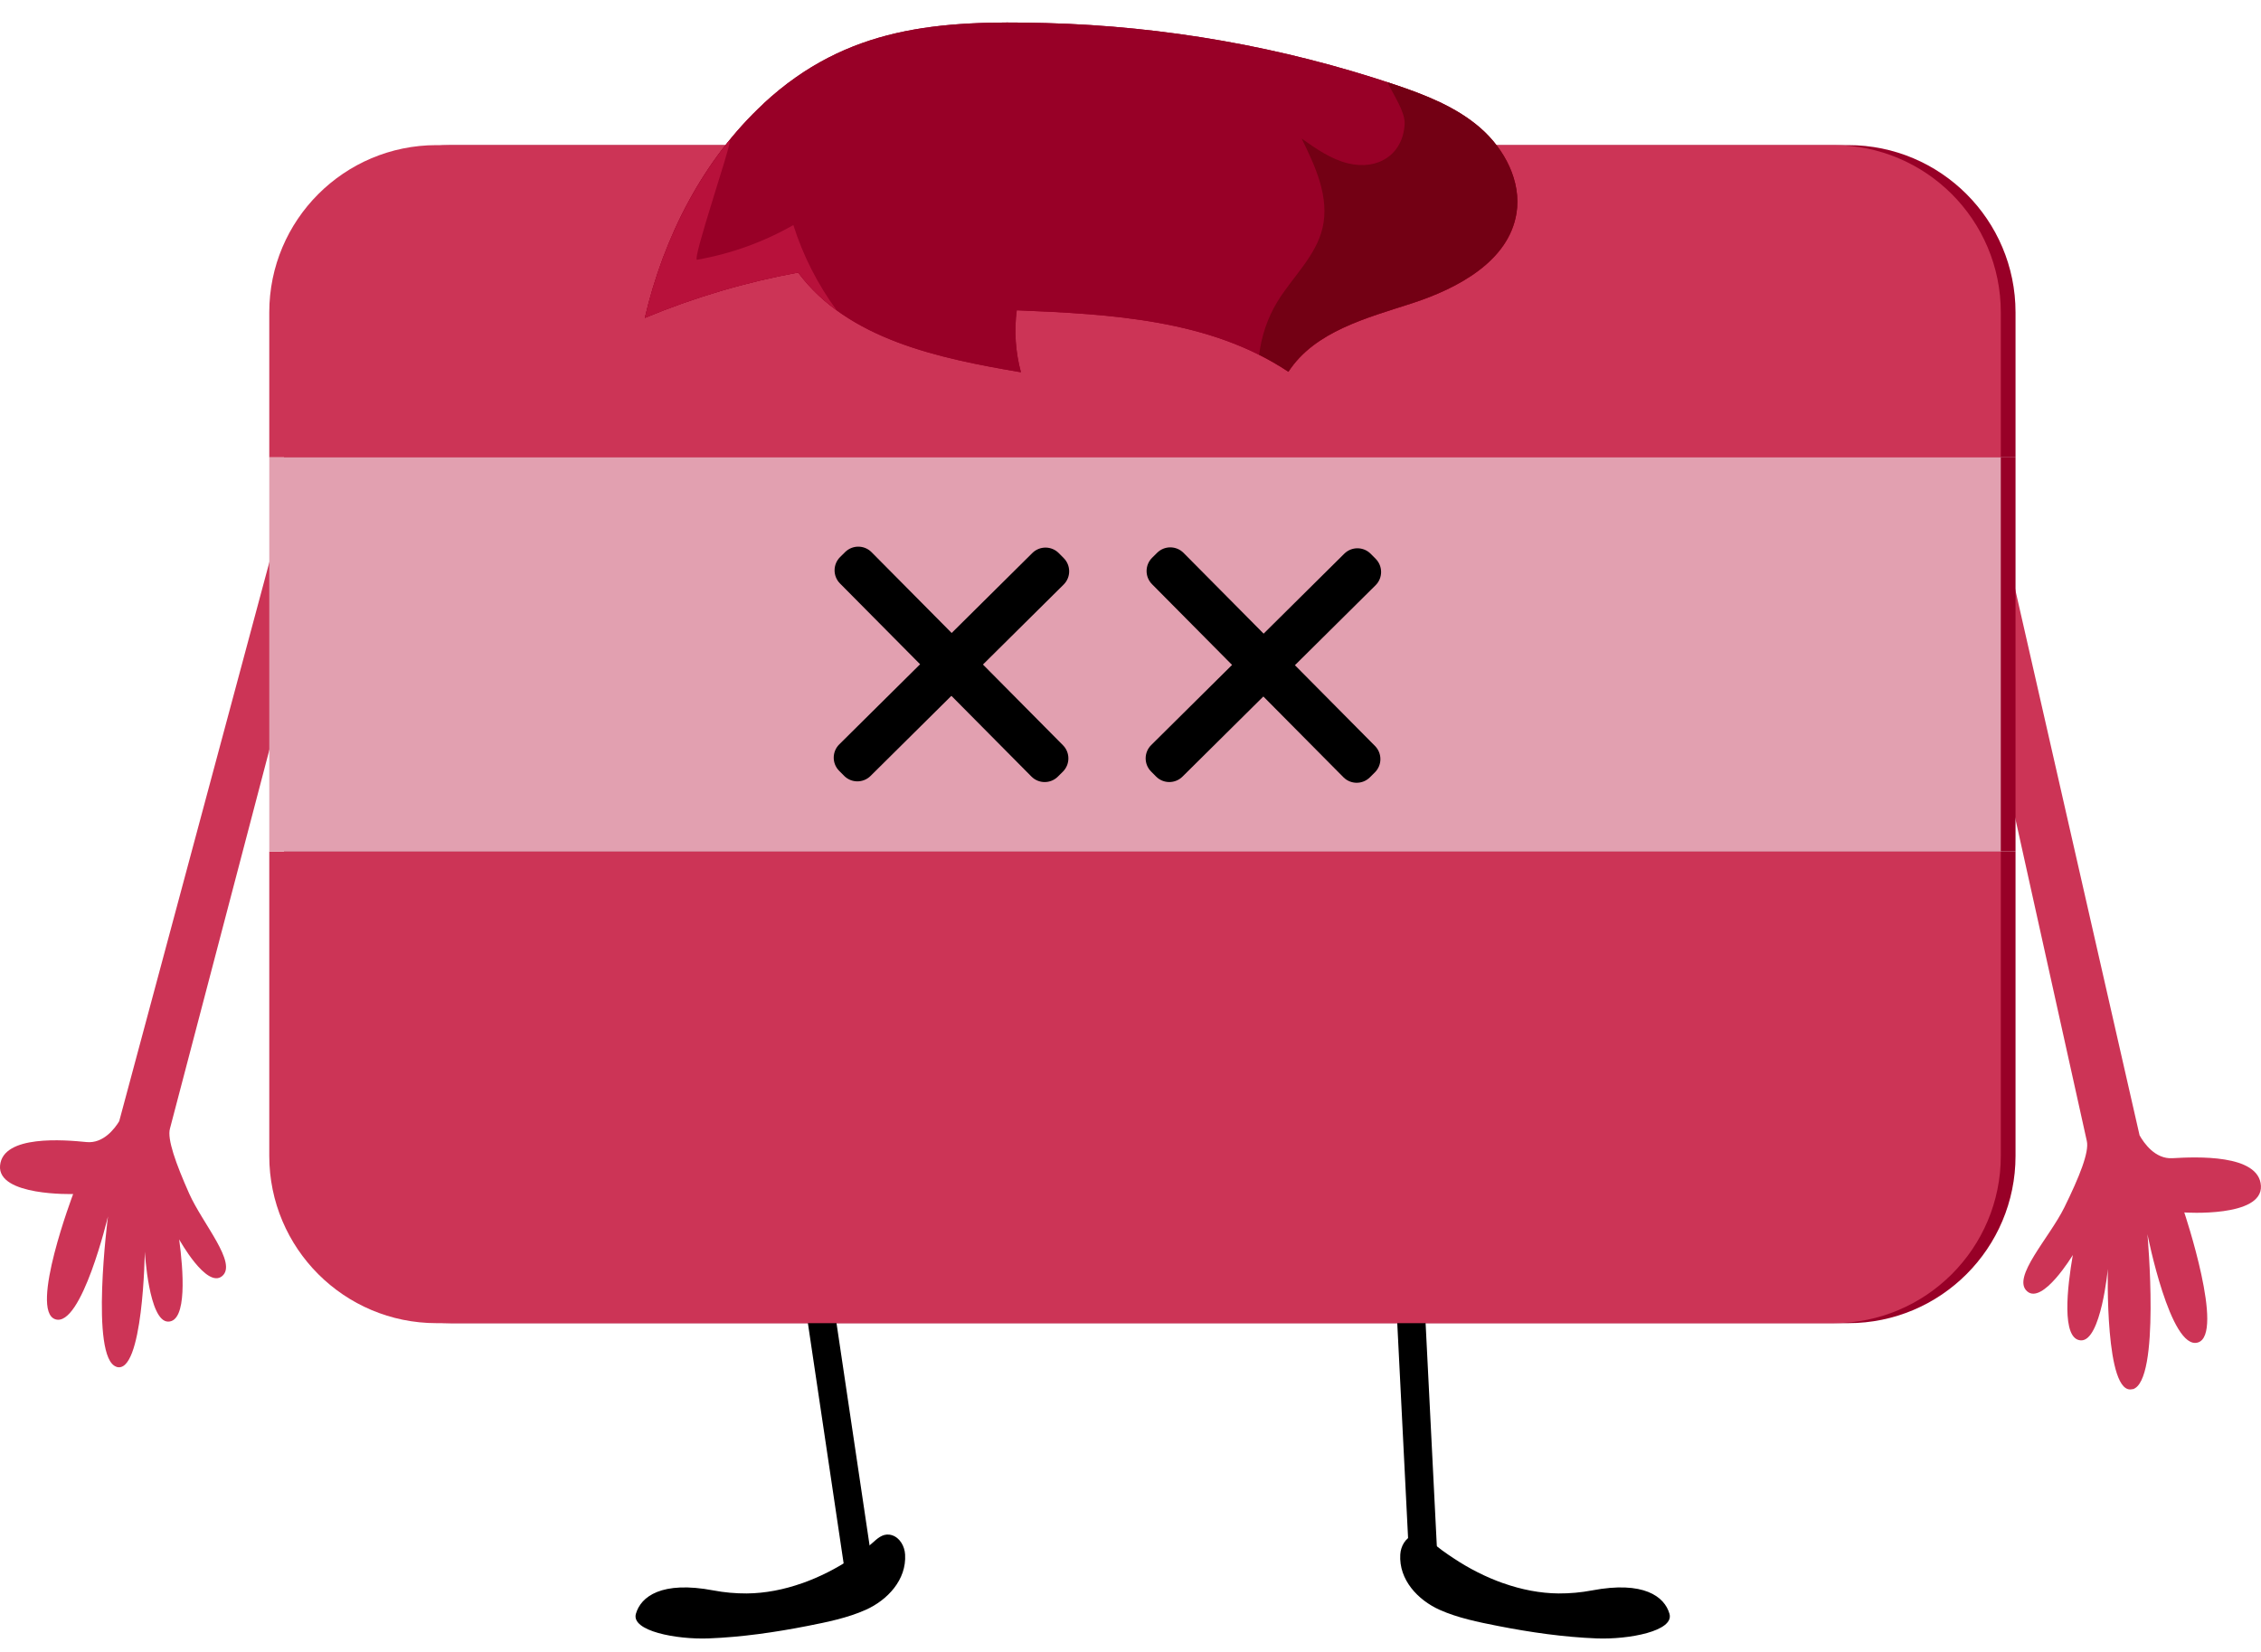
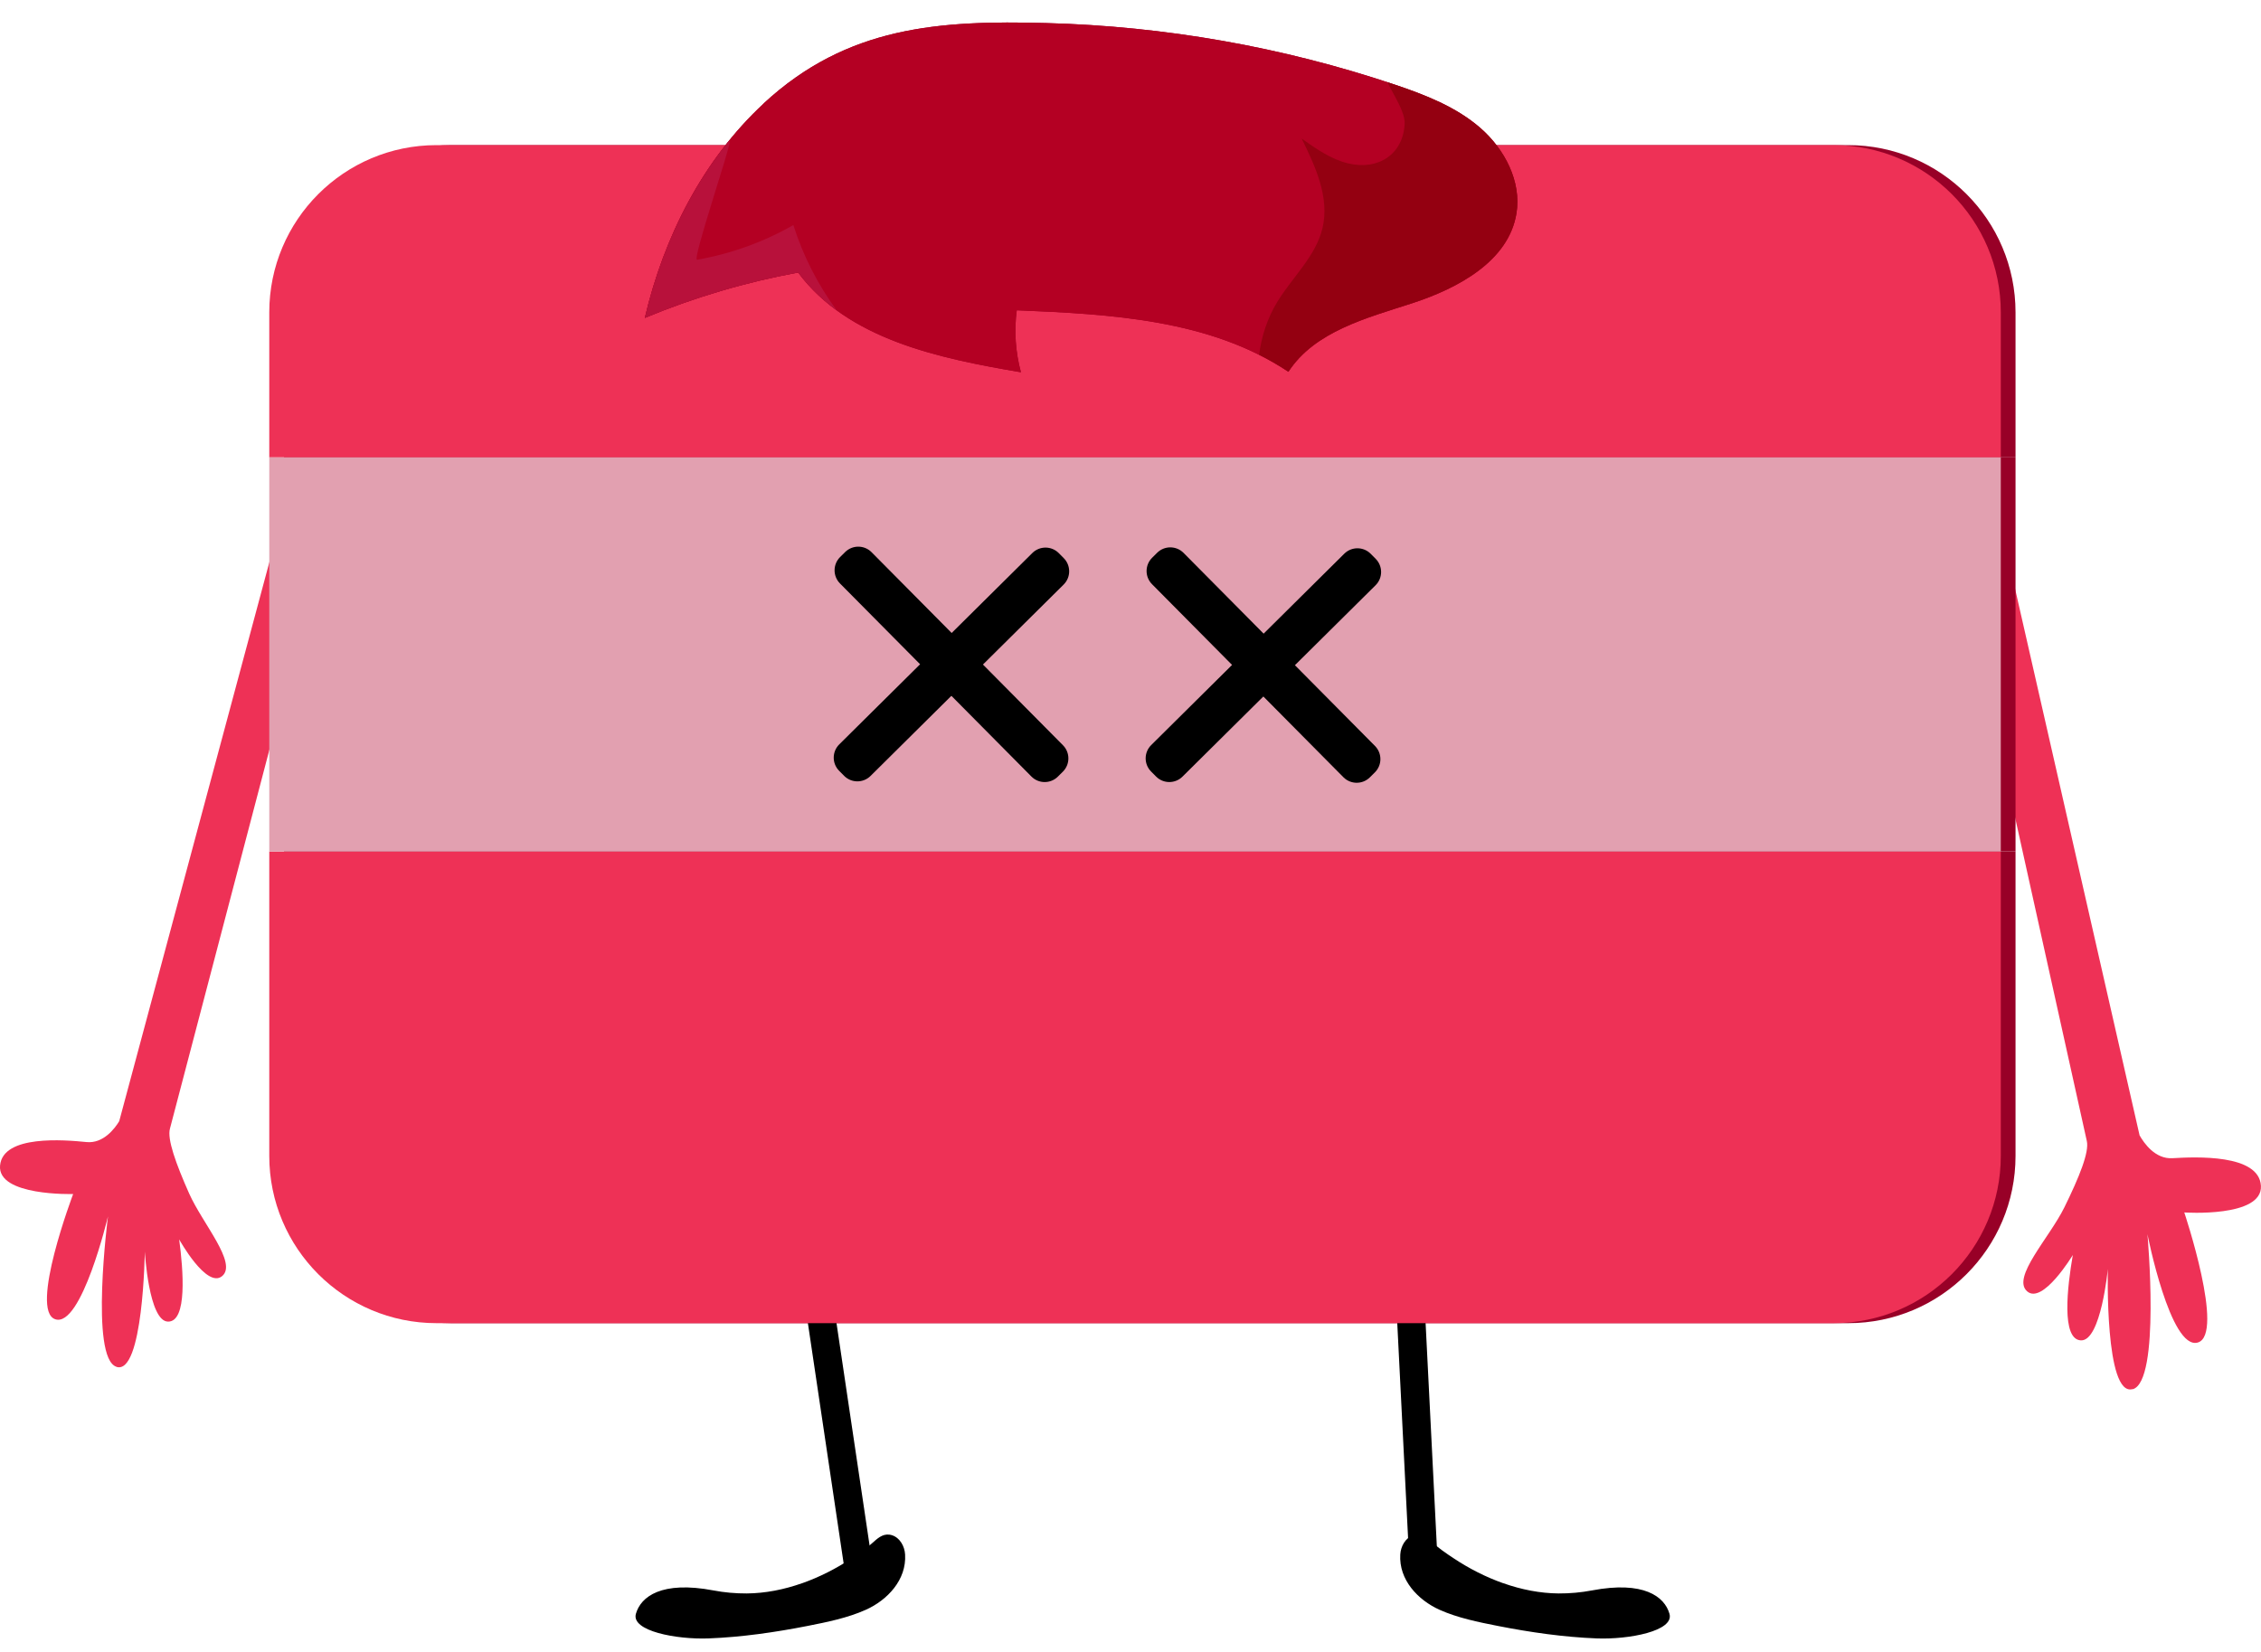
<svg xmlns="http://www.w3.org/2000/svg" viewBox="0 0 336.29 245.75">
  <defs>
    <style>
      .cls-1 {
        fill: #e2a0b0;
      }

-       .cls-2 {
+       .cls-2, .cls-3 {
+         fill: #b40023;
+       }
+ 
+       .cls-4, .cls-3 {
+         isolation: isolate;
+       }
+ 
+       .cls-5 {
+         fill: #980027;
+       }
+ 
+       .cls-6 {
+         fill: #ee3156;
+       }
+ 
+       .cls-3 {
        mix-blend-mode: multiply;
        opacity: .6;
      }

-       .cls-2, .cls-3 {
-         fill: #980027;
-       }
- 
-       .cls-4 {
-         isolation: isolate;
-       }
- 
-       .cls-5 {
-         fill: #cc3456;
-       }
- 
-       .cls-6 {
+       .cls-7 {
        fill: #b8113b;
      }
    </style>
  </defs>
  <g class="cls-4">
    <g id="Capa_1" data-name="Capa 1">
      <g>
        <g>
-           <path class="cls-5" d="M317.21,206.67c4.17-1.17,2.19-23.06,2.19-23.06,0,0,3.41,17.3,7.49,16.11,4.08-1.19-2.01-19.35-2.01-19.35,0,0,11.66.8,11.4-3.96-.27-4.76-9.76-4.31-13.15-4.11-2.6.16-4.26-2.27-4.9-3.4-3.17-13.94-21.1-92.65-21.1-92.65l-6.73,3.34s19.98,90.13,19.98,90.14c.39,1.63-1.1,5.34-3.34,9.89-2.24,4.55-7.86,10.4-5.55,12.47,2.31,2.08,6.81-5.39,6.81-5.39-.81,4.68-1.76,12.6,1.22,12.7,2.98.1,3.99-10.63,3.99-10.63,0,0-.48,19.06,3.68,17.88Z" />
-           <path class="cls-5" d="M17.32,203.33c-3.99-1.29-1.26-22.37-1.26-22.37,0,0-3.94,16.6-7.84,15.3-3.9-1.3,2.66-18.63,2.66-18.63,0,0-11.31.34-10.87-4.25.43-4.59,9.6-3.81,12.86-3.48,2.51.25,4.21-2.03,4.86-3.1,3.59-13.36,23.84-88.78,23.84-88.78l6.38,3.48s-22.67,86.39-22.67,86.39c-.44,1.56.87,5.2,2.86,9.68,2,4.48,7.21,10.34,4.9,12.27-2.31,1.92-6.39-5.46-6.39-5.46.61,4.55,1.23,12.25-1.65,12.23-2.88-.02-3.46-10.42-3.46-10.42,0,0-.24,18.44-4.23,17.15Z" />
+           <path class="cls-6" d="M317.21,206.67c4.17-1.17,2.19-23.06,2.19-23.06,0,0,3.41,17.3,7.49,16.11,4.08-1.19-2.01-19.35-2.01-19.35,0,0,11.66.8,11.4-3.96-.27-4.76-9.76-4.31-13.15-4.11-2.6.16-4.26-2.27-4.9-3.4-3.17-13.94-21.1-92.65-21.1-92.65l-6.73,3.34s19.98,90.13,19.98,90.14c.39,1.63-1.1,5.34-3.34,9.89-2.24,4.55-7.86,10.4-5.55,12.47,2.31,2.08,6.81-5.39,6.81-5.39-.81,4.68-1.76,12.6,1.22,12.7,2.98.1,3.99-10.63,3.99-10.63,0,0-.48,19.06,3.68,17.88Z" />
+           <path class="cls-6" d="M17.32,203.33c-3.99-1.29-1.26-22.37-1.26-22.37,0,0-3.94,16.6-7.84,15.3-3.9-1.3,2.66-18.63,2.66-18.63,0,0-11.31.34-10.87-4.25.43-4.59,9.6-3.81,12.86-3.48,2.51.25,4.21-2.03,4.86-3.1,3.59-13.36,23.84-88.78,23.84-88.78l6.38,3.48s-22.67,86.39-22.67,86.39c-.44,1.56.87,5.2,2.86,9.68,2,4.48,7.21,10.34,4.9,12.27-2.31,1.92-6.39-5.46-6.39-5.46.61,4.55,1.23,12.25-1.65,12.23-2.88-.02-3.46-10.42-3.46-10.42,0,0-.24,18.44-4.23,17.15Z" />
          <g>
-             <path class="cls-3" d="M299.78,46.47c0-13.74-11.14-24.88-24.88-24.88H67.12c-13.74,0-24.88,11.14-24.88,24.88v21.57h257.54v-21.57Z" />
-             <path class="cls-3" d="M42.24,171.96c0,13.74,11.14,24.88,24.88,24.88h207.78c13.74,0,24.88-11.14,24.88-24.88v-45.28H42.24v45.28Z" />
-             <rect class="cls-3" x="42.24" y="68.04" width="257.54" height="58.63" />
+             <path class="cls-5" d="M299.78,46.47c0-13.74-11.14-24.88-24.88-24.88H67.12c-13.74,0-24.88,11.14-24.88,24.88v21.57h257.54v-21.57Z" />
+             <path class="cls-5" d="M42.24,171.96c0,13.74,11.14,24.88,24.88,24.88h207.78c13.74,0,24.88-11.14,24.88-24.88v-45.28H42.24v45.28Z" />
+             <rect class="cls-5" x="42.24" y="68.04" width="257.54" height="58.63" />
          </g>
          <g>
            <rect x="122.57" y="190.67" width="4.21" height="44.28" transform="translate(-29.96 20.66) rotate(-8.46)" />
            <path d="M119.29,235.53c-2.69.95-5.48,1.5-8.23,1.52-1.66.01-3.32-.14-4.95-.45-7.69-1.46-10.8.91-11.53,3.48-.73,2.56,6.04,3.84,10.8,3.66,4.94-.19,9.91-.91,14.75-1.86,2.89-.57,5.95-1.19,8.65-2.4,3.22-1.45,6.07-4.46,5.84-8.23-.07-1.21-.76-2.46-1.91-2.85-1.15-.38-1.97.25-2.76.97-.99.91-2.14,1.71-3.27,2.45-2.3,1.53-4.79,2.8-7.4,3.72Z" />
          </g>
          <g>
            <rect x="208.59" y="190.23" width="4.21" height="44.28" transform="translate(431.81 413.88) rotate(177.12)" />
            <path d="M223.6,235.53c2.69.95,5.48,1.5,8.23,1.52,1.66.01,3.32-.14,4.95-.45,7.69-1.46,10.8.91,11.53,3.48.73,2.56-6.04,3.84-10.8,3.66-4.94-.19-9.91-.91-14.75-1.86-2.89-.57-5.95-1.19-8.65-2.4-3.22-1.45-6.07-4.46-5.84-8.23.07-1.21.76-2.46,1.91-2.85,1.15-.38,1.97.25,2.76.97.99.91,2.14,1.71,3.27,2.45,2.3,1.53,4.79,2.8,7.4,3.72Z" />
          </g>
          <g>
-             <path class="cls-5" d="M297.59,46.47c0-13.74-11.14-24.88-24.88-24.88H64.93c-13.74,0-24.88,11.14-24.88,24.88v21.57h257.54v-21.57Z" />
-             <path class="cls-5" d="M40.05,171.96c0,13.74,11.14,24.88,24.88,24.88h207.78c13.74,0,24.88-11.14,24.88-24.88v-45.28H40.05v45.28Z" />
+             <path class="cls-6" d="M297.59,46.47c0-13.74-11.14-24.88-24.88-24.88H64.93c-13.74,0-24.88,11.14-24.88,24.88v21.57h257.54v-21.57Z" />
+             <path class="cls-6" d="M40.05,171.96c0,13.74,11.14,24.88,24.88,24.88h207.78c13.74,0,24.88-11.14,24.88-24.88v-45.28H40.05v45.28Z" />
            <rect class="cls-1" x="40.05" y="68.04" width="257.54" height="58.63" />
          </g>
-           <path class="cls-3" d="M113.61,15.38c-9.06,8.39-14.89,19.89-17.7,31.91,7.33-3.05,14.99-5.32,22.8-6.75,7.42,9.96,20.89,12.76,33.14,14.84-.81-2.99-1.03-6.15-.62-9.22,13.98.57,28.76,1.38,40.4,9.15,3.92-6.02,11.62-7.99,18.45-10.21,6.83-2.23,14.33-6.27,15.47-13.36.76-4.74-1.75-9.54-5.37-12.7-3.62-3.15-8.21-4.93-12.76-6.46-16.69-5.61-34.19-8.68-51.79-9.15-15.94-.43-29.63.46-42.04,11.95Z" />
-           <path class="cls-3" d="M113.61,15.38c-9.06,8.39-14.89,19.89-17.7,31.91,7.33-3.05,14.99-5.32,22.8-6.75,7.42,9.96,20.89,12.76,33.14,14.84-.81-2.99-1.03-6.15-.62-9.22,13.98.57,28.76,1.38,40.4,9.15,3.92-6.02,11.62-7.99,18.45-10.21,6.83-2.23,14.33-6.27,15.47-13.36.76-4.74-1.75-9.54-5.37-12.7-3.62-3.15-8.21-4.93-12.76-6.46-16.69-5.61-34.19-8.68-51.79-9.15-15.94-.43-29.63.46-42.04,11.95Z" />
-           <path class="cls-6" d="M118.71,40.54c1.64,2.2,3.58,4.05,5.73,5.62-2.81-3.84-5.01-8.14-6.44-12.68-4.43,2.53-9.29,4.28-14.32,5.16-.8.14,5.01-16.85,4.84-17.54-.02-.07-.04-.13-.06-.2-6.16,7.6-10.32,16.83-12.55,26.4,7.33-3.05,14.99-5.32,22.8-6.75Z" />
-           <path class="cls-2" d="M225.56,31.74c.76-4.74-1.75-9.55-5.37-12.7-3.62-3.15-8.21-4.93-12.76-6.46-.35-.12-.71-.23-1.06-.35.97,2.05,2.63,4.4,2.55,6.2-.23,4.55-3.95,6.94-8.39,5.88-2.56-.62-4.78-2.17-6.93-3.7,2.06,4.17,4.17,8.76,3.11,13.29-.99,4.22-4.49,7.32-6.74,11.02-1.45,2.39-2.35,5.09-2.69,7.86,1.49.75,2.95,1.58,4.35,2.52,3.92-6.02,11.62-7.99,18.45-10.21,6.83-2.23,14.33-6.27,15.47-13.36Z" />
+           <path class="cls-5" d="M113.61,15.38c-9.06,8.39-14.89,19.89-17.7,31.91,7.33-3.05,14.99-5.32,22.8-6.75,7.42,9.96,20.89,12.76,33.14,14.84-.81-2.99-1.03-6.15-.62-9.22,13.98.57,28.76,1.38,40.4,9.15,3.92-6.02,11.62-7.99,18.45-10.21,6.83-2.23,14.33-6.27,15.47-13.36.76-4.74-1.75-9.54-5.37-12.7-3.62-3.15-8.21-4.93-12.76-6.46-16.69-5.61-34.19-8.68-51.79-9.15-15.94-.43-29.63.46-42.04,11.95Z" />
+           <path class="cls-2" d="M113.61,15.38c-9.06,8.39-14.89,19.89-17.7,31.91,7.33-3.05,14.99-5.32,22.8-6.75,7.42,9.96,20.89,12.76,33.14,14.84-.81-2.99-1.03-6.15-.62-9.22,13.98.57,28.76,1.38,40.4,9.15,3.92-6.02,11.62-7.99,18.45-10.21,6.83-2.23,14.33-6.27,15.47-13.36.76-4.74-1.75-9.54-5.37-12.7-3.62-3.15-8.21-4.93-12.76-6.46-16.69-5.61-34.19-8.68-51.79-9.15-15.94-.43-29.63.46-42.04,11.95Z" />
+           <path class="cls-7" d="M118.71,40.54c1.64,2.2,3.58,4.05,5.73,5.62-2.81-3.84-5.01-8.14-6.44-12.68-4.43,2.53-9.29,4.28-14.32,5.16-.8.14,5.01-16.85,4.84-17.54-.02-.07-.04-.13-.06-.2-6.16,7.6-10.32,16.83-12.55,26.4,7.33-3.05,14.99-5.32,22.8-6.75Z" />
+           <path class="cls-3" d="M225.56,31.74c.76-4.74-1.75-9.55-5.37-12.7-3.62-3.15-8.21-4.93-12.76-6.46-.35-.12-.71-.23-1.06-.35.97,2.05,2.63,4.4,2.55,6.2-.23,4.55-3.95,6.94-8.39,5.88-2.56-.62-4.78-2.17-6.93-3.7,2.06,4.17,4.17,8.76,3.11,13.29-.99,4.22-4.49,7.32-6.74,11.02-1.45,2.39-2.35,5.09-2.69,7.86,1.49.75,2.95,1.58,4.35,2.52,3.92-6.02,11.62-7.99,18.45-10.21,6.83-2.23,14.33-6.27,15.47-13.36Z" />
        </g>
        <g>
          <rect x="138.22" y="75.85" width="6.61" height="46" rx="2.78" ry="2.78" transform="translate(112.08 -71.25) rotate(45.25)" />
          <rect x="138.22" y="75.85" width="6.61" height="46" rx="2.78" ry="2.78" transform="translate(311.62 69.4) rotate(135.25)" />
        </g>
        <g>
          <rect x="184.62" y="75.95" width="6.61" height="46" rx="2.78" ry="2.78" transform="translate(125.88 -104.17) rotate(45.25)" />
          <rect x="184.62" y="75.95" width="6.61" height="46" rx="2.78" ry="2.78" transform="translate(391.05 36.91) rotate(135.25)" />
        </g>
      </g>
    </g>
  </g>
</svg>
